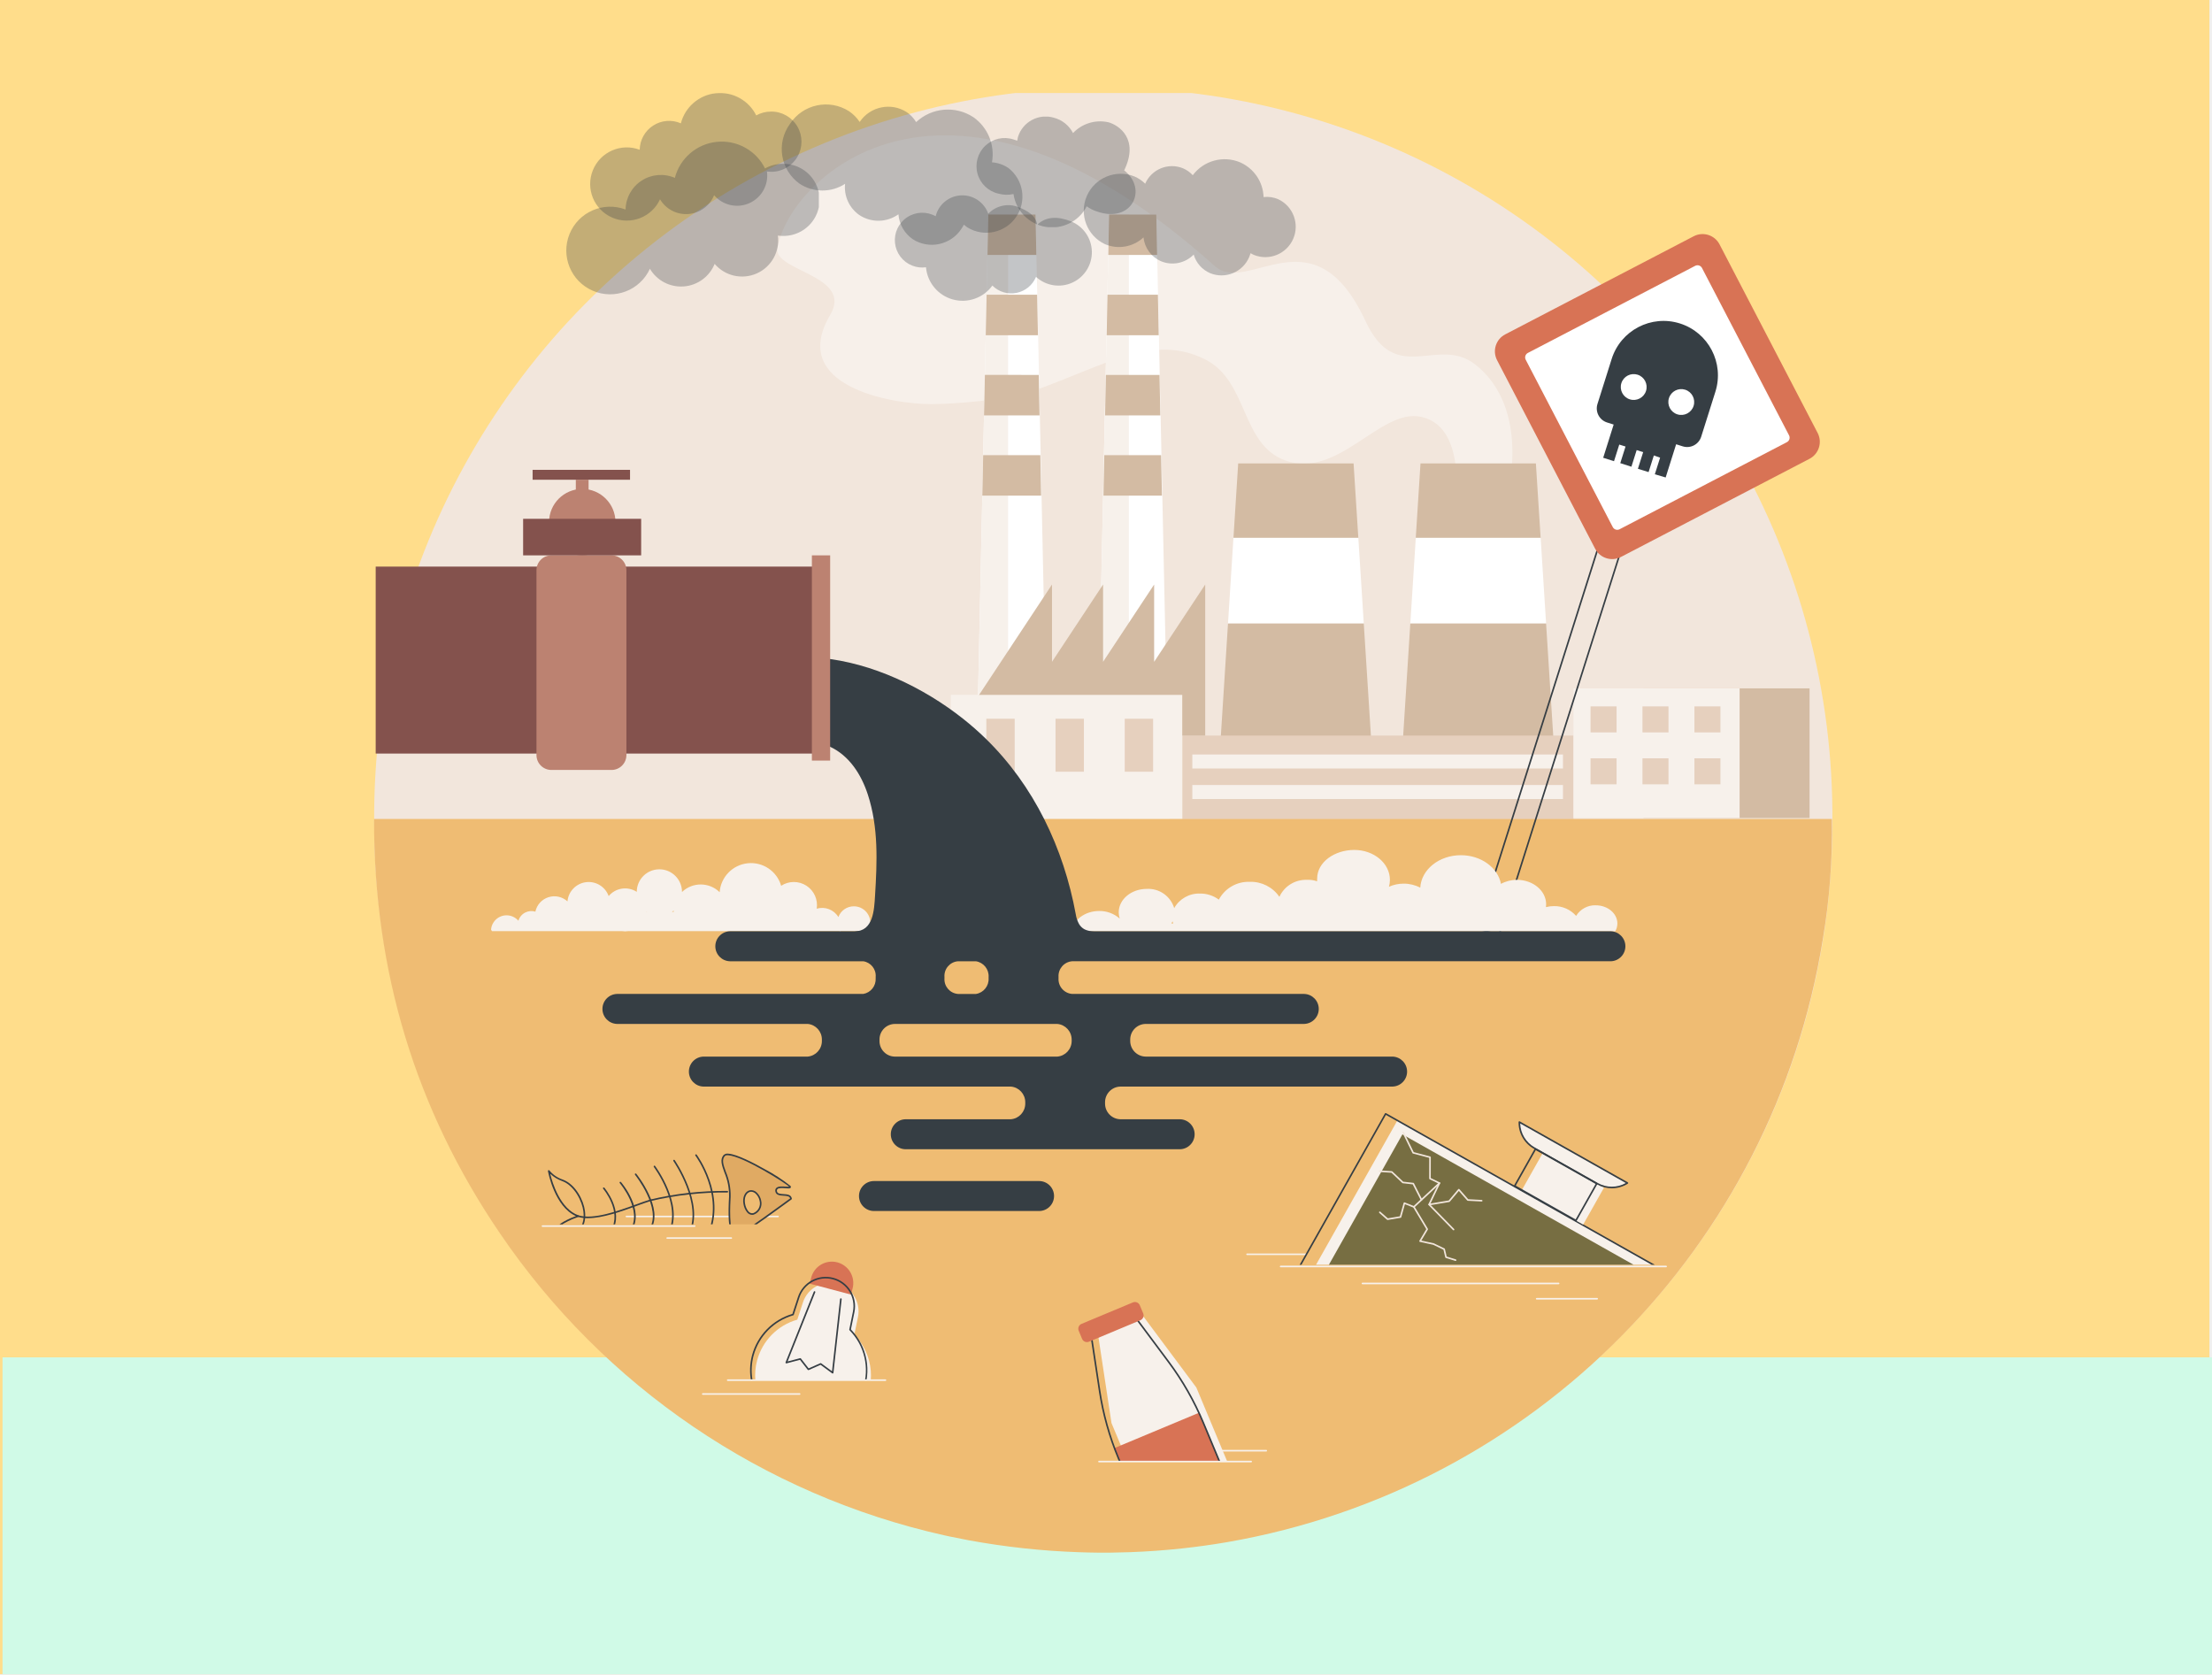
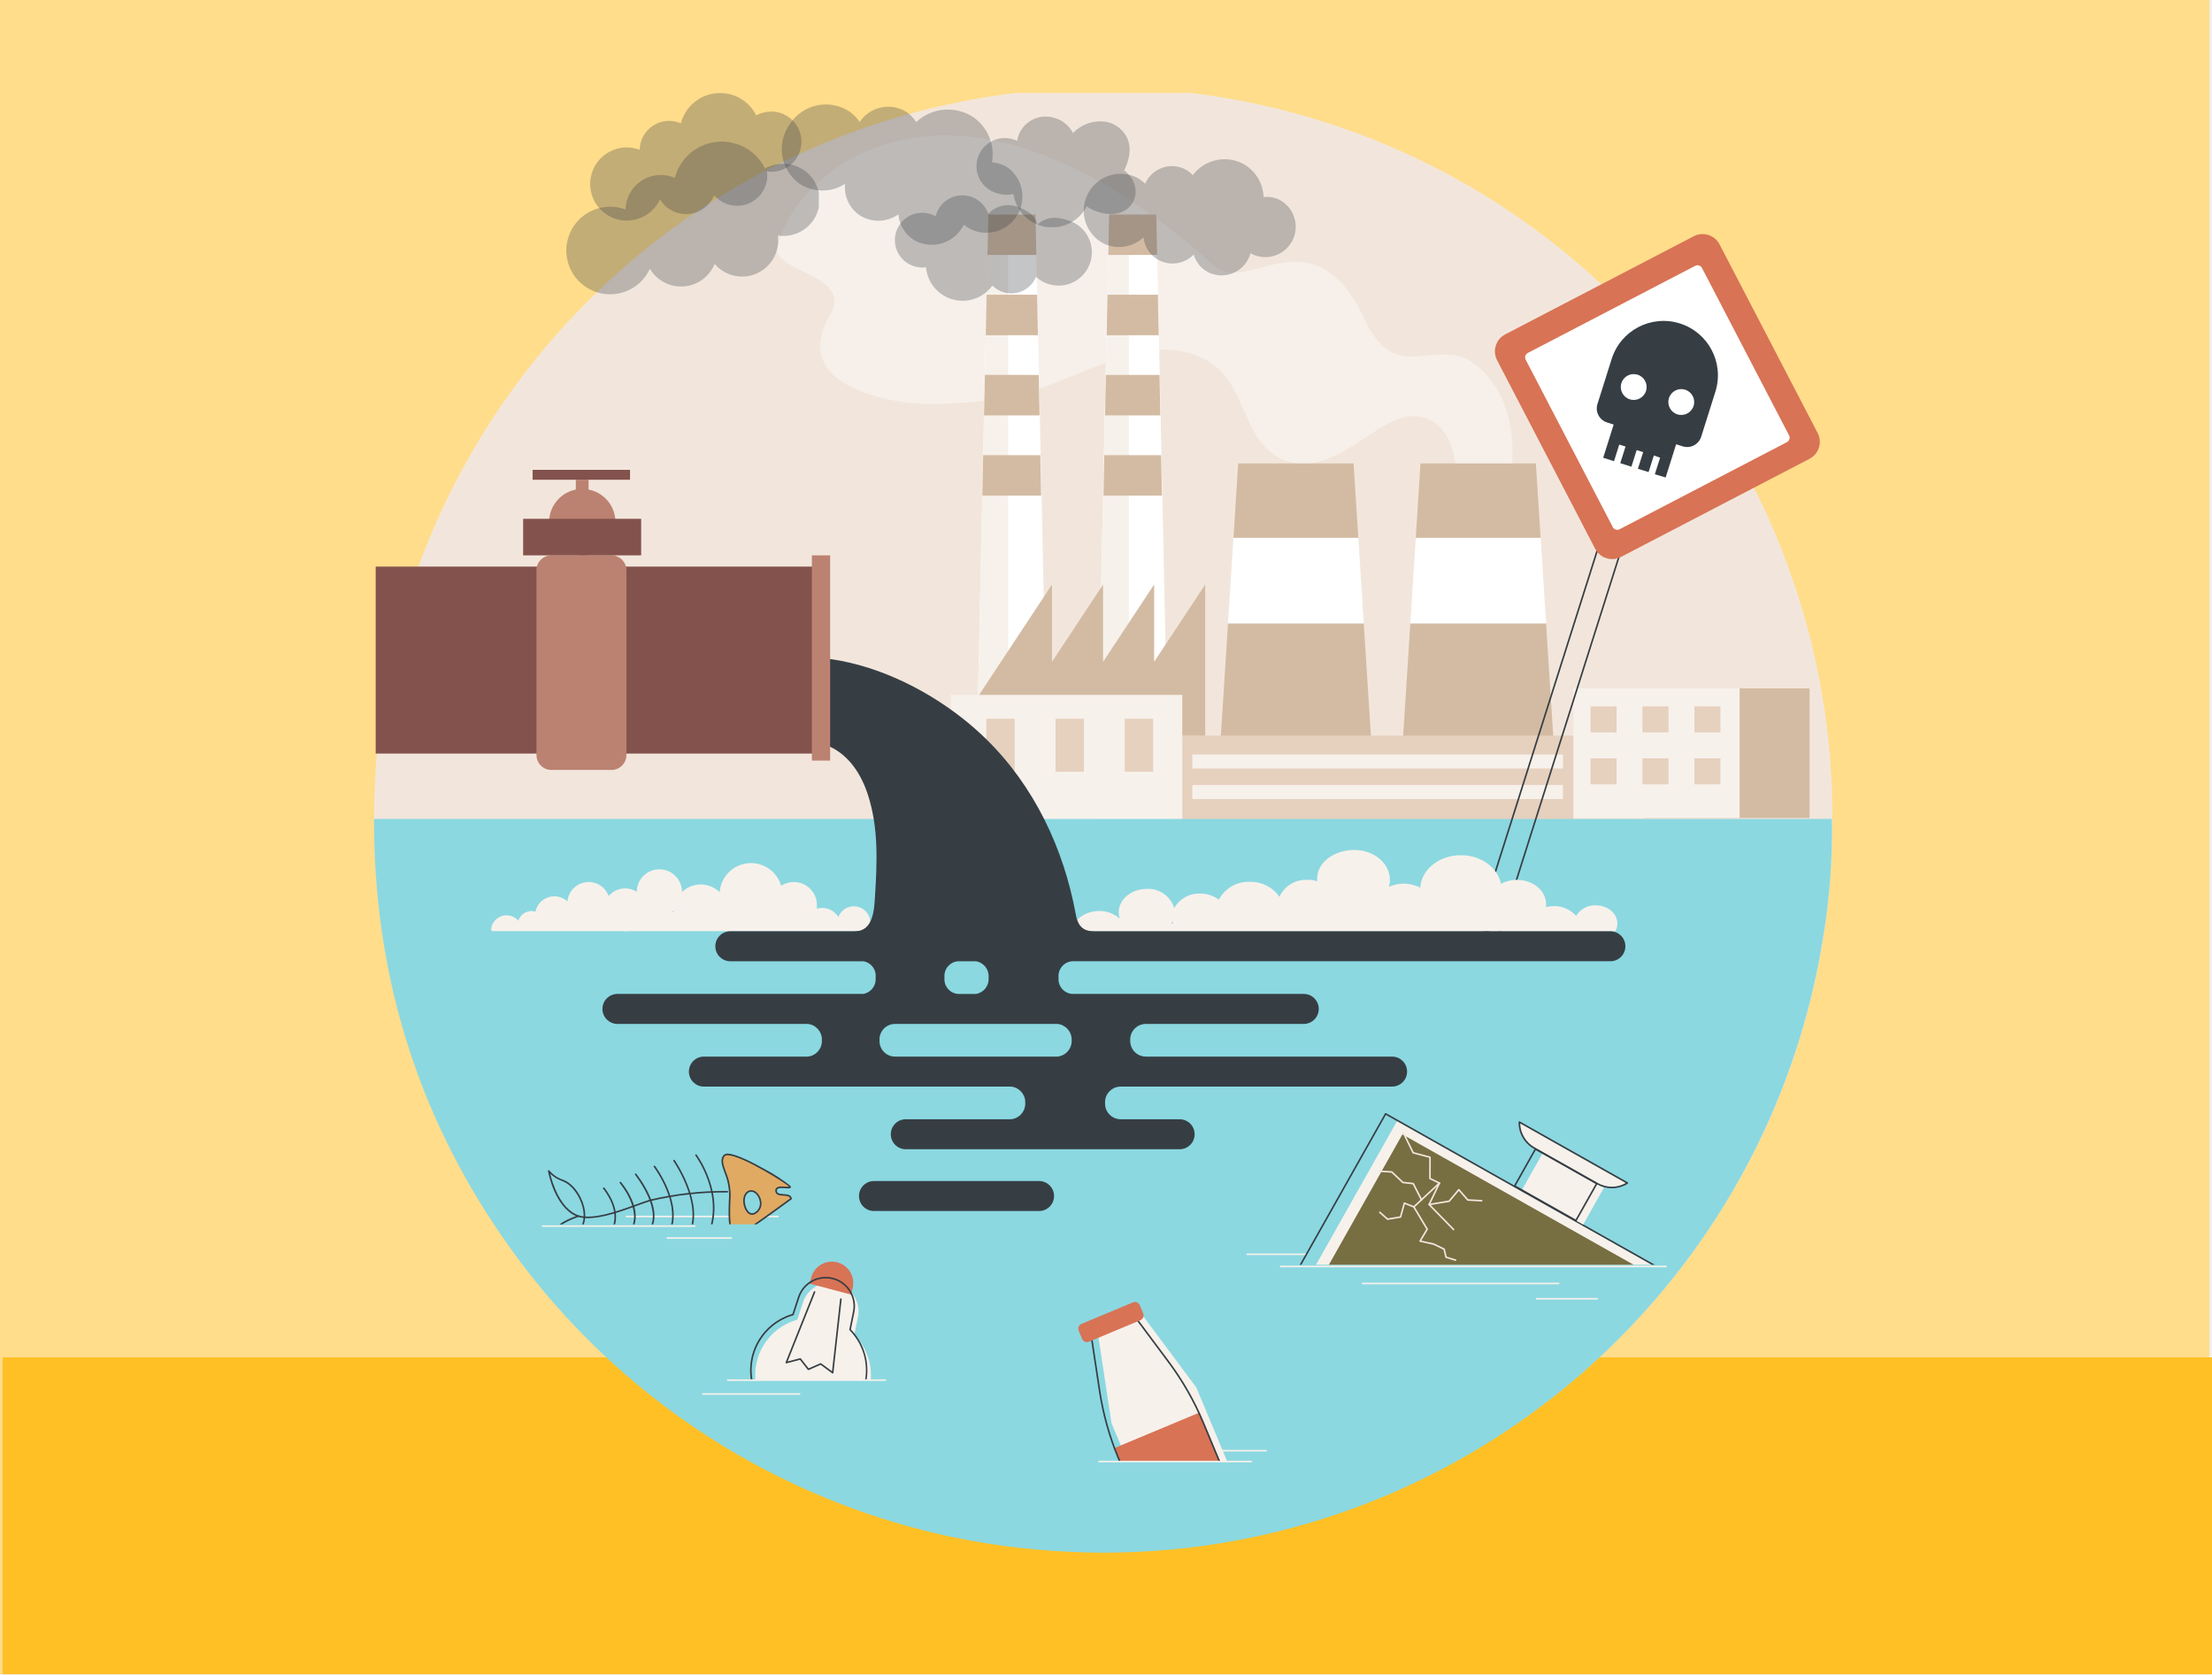
<svg xmlns="http://www.w3.org/2000/svg" width="420.48" height="318.232" viewBox="0 0 420.48 318.232">
  <defs>
    <clipPath id="clip-path">
      <rect id="Rectángulo_456638" data-name="Rectángulo 456638" width="277.222" height="282.875" fill="none" />
    </clipPath>
    <clipPath id="clip-path-2">
      <rect id="Rectángulo_456628" data-name="Rectángulo 456628" width="277.221" height="282.875" fill="none" />
    </clipPath>
    <clipPath id="clip-path-3">
      <rect id="Rectángulo_456601" data-name="Rectángulo 456601" width="139.749" height="65.966" fill="none" />
    </clipPath>
    <clipPath id="clip-path-4">
      <rect id="Rectángulo_456617" data-name="Rectángulo 456617" width="40.17" height="24.257" fill="none" />
    </clipPath>
    <clipPath id="clip-path-5">
      <rect id="Rectángulo_456618" data-name="Rectángulo 456618" width="48.073" height="29.03" fill="none" />
    </clipPath>
    <clipPath id="clip-path-6">
      <rect id="Rectángulo_456619" data-name="Rectángulo 456619" width="30.242" height="21.008" fill="none" />
    </clipPath>
    <clipPath id="clip-path-7">
      <rect id="Rectángulo_456620" data-name="Rectángulo 456620" width="40.361" height="22.109" fill="none" />
    </clipPath>
    <clipPath id="clip-path-8">
      <rect id="Rectángulo_456621" data-name="Rectángulo 456621" width="45.803" height="26.724" fill="none" />
    </clipPath>
    <clipPath id="clip-path-9">
      <rect id="Rectángulo_456622" data-name="Rectángulo 456622" width="37.466" height="20.029" fill="none" />
    </clipPath>
    <clipPath id="clip-path-10">
      <path id="Trazado_1000572" data-name="Trazado 1000572" d="M1080.716,1259.023l1.394,31.835h83.813v-31.835Z" transform="translate(-1080.716 -1259.023)" fill="none" />
    </clipPath>
    <clipPath id="clip-path-11">
      <rect id="Rectángulo_456633" data-name="Rectángulo 456633" width="52.03" height="30.949" fill="none" />
    </clipPath>
    <clipPath id="clip-path-13">
      <rect id="Rectángulo_456635" data-name="Rectángulo 456635" width="37.483" height="25.626" fill="none" />
    </clipPath>
    <clipPath id="clip-path-15">
      <rect id="Rectángulo_456637" data-name="Rectángulo 456637" width="48.313" height="14.633" fill="none" />
    </clipPath>
  </defs>
  <g id="Grupo_1186334" data-name="Grupo 1186334" transform="translate(-494.52 -9181.209)">
    <g id="Grupo_1186237" data-name="Grupo 1186237" transform="translate(315 5925.797)">
      <rect id="Rectángulo_402012" data-name="Rectángulo 402012" width="420" height="318.233" transform="translate(179.52 3255.412)" fill="#ffdd8b" />
-       <rect id="Rectángulo_402030" data-name="Rectángulo 402030" width="420" height="60.224" transform="translate(180 3513.421)" fill="#d0fae7" />
+       <rect id="Rectángulo_402030" data-name="Rectángulo 402030" width="420" height="60.224" transform="translate(180 3513.421)" fill="#ffc025" />
    </g>
    <g id="Grupo_1186333" data-name="Grupo 1186333" transform="translate(565.62 9198.888)">
      <g id="Grupo_1186332" data-name="Grupo 1186332" clip-path="url(#clip-path)">
        <g id="Grupo_1186319" data-name="Grupo 1186319">
          <g id="Grupo_1186318" data-name="Grupo 1186318" clip-path="url(#clip-path-2)">
            <path id="Trazado_1000522" data-name="Trazado 1000522" d="M277.383,138.641q0,1.428-.03,2.846-.08,4.009-.387,7.961A138.454,138.454,0,0,1,153.922,276.464q-4.974.541-10.052.725h-.02q-1.813.065-3.643.087c-.337.007-.678.007-1.015.007h-.2c-.408,0-.815,0-1.222-.007q-1.929-.01-3.847-.08a139.178,139.178,0,0,1-19.928-2.128q-2.174-.391-4.318-.855c-.361-.073-.721-.154-1.082-.234A138.443,138.443,0,0,1,.692,150.494c-.03-.348-.057-.7-.083-1.046Q.3,145.5.221,141.488q-.03-1.418-.03-2.846a138.6,138.6,0,1,1,277.192,0" transform="translate(-0.162)" fill="#f2e6dc" />
            <g id="Grupo_1186299" data-name="Grupo 1186299" transform="translate(76.642 8.06)" opacity="0.4">
              <g id="Grupo_1186298" data-name="Grupo 1186298">
                <g id="Grupo_1186297" data-name="Grupo 1186297" clip-path="url(#clip-path-3)">
                  <path id="Trazado_1000523" data-name="Trazado 1000523" d="M588.637,77.984c6.349,5.686,18.809-10.784,28.67,10.442,5.82,12.527,13.662,2.729,20.826,8.244,4.656,3.585,8.44,10.6,6.668,22.46-2.674-.772-7.417-.173-10.091-.945-.286-2.7-.6-10.224-6.9-11.541-7.7-1.608-15.71,11.96-25.761,8.294-8.469-3.089-6.98-15.072-15.21-19.2-9.874-4.95-18.856,1.071-32.547,5.954-5.135,1.832-15.594,2.551-19.514,2.551-7.589,0-27.227-3.411-19.214-16.952,4.47-7.553-10.807-8.3-10.034-12.709,2.365-13.5,32.111-42.275,83.111,3.4" transform="translate(-505.497 -53.164)" fill="#fff" />
                </g>
              </g>
            </g>
            <path id="Trazado_1000524" data-name="Trazado 1000524" d="M1318.8,516.263h-28.536l1.364-21.424,7.119-8.141-6.083-8.141.9-14.14H1315.5l.9,14.14-6.083,8.141,7.119,8.141Z" transform="translate(-1094.641 -394.004)" fill="#d3bba3" />
            <path id="Trazado_1000525" data-name="Trazado 1000525" d="M1299.262,573.959h25.808l-1.036-16.282H1300.3Z" transform="translate(-1102.272 -473.124)" fill="#fff" />
            <path id="Trazado_1000526" data-name="Trazado 1000526" d="M1090.208,516.263h-28.536l1.364-21.424,7.119-8.141-6.083-8.141.9-14.14h21.935l.9,14.14-6.083,8.141,7.119,8.141Z" transform="translate(-900.704 -394.004)" fill="#d3bba3" />
            <path id="Trazado_1000527" data-name="Trazado 1000527" d="M1070.667,573.959h25.808l-1.036-16.282H1071.7Z" transform="translate(-908.335 -473.124)" fill="#fff" />
            <rect id="Rectángulo_456602" data-name="Rectángulo 456602" width="74.37" height="15.896" transform="translate(153.635 122.141)" fill="#e6d0be" />
            <rect id="Rectángulo_456603" data-name="Rectángulo 456603" width="70.458" height="2.663" transform="translate(155.548 125.735)" fill="#f7f1eb" />
            <rect id="Rectángulo_456604" data-name="Rectángulo 456604" width="70.458" height="2.663" transform="translate(155.548 131.538)" fill="#f7f1eb" />
            <path id="Trazado_1000528" data-name="Trazado 1000528" d="M904.766,271.761h14.078l-2.551-119.455h-8.976Z" transform="translate(-767.588 -129.215)" fill="#fff" />
            <path id="Trazado_1000529" data-name="Trazado 1000529" d="M911.074,271.76h-6.308l2.551-119.455h3.757Z" transform="translate(-767.588 -129.213)" fill="#f7f1eb" />
            <path id="Trazado_1000530" data-name="Trazado 1000530" d="M920.578,160l.154-7.7h8.976l.154,7.7Z" transform="translate(-781.003 -129.214)" fill="#d3bba3" />
            <path id="Trazado_1000531" data-name="Trazado 1000531" d="M928.463,260.575h-9.892l.154-7.7h9.584Z" transform="translate(-779.3 -214.536)" fill="#d3bba3" />
            <path id="Trazado_1000532" data-name="Trazado 1000532" d="M927.065,361.146h-10.5l.154-7.7h10.193Z" transform="translate(-777.598 -299.859)" fill="#d3bba3" />
            <path id="Trazado_1000533" data-name="Trazado 1000533" d="M925.667,461.717H914.558l.154-7.7h10.8Z" transform="translate(-775.895 -385.182)" fill="#d3bba3" />
            <path id="Trazado_1000534" data-name="Trazado 1000534" d="M753.338,271.761h14.078l-2.551-119.455h-8.976Z" transform="translate(-639.119 -129.215)" fill="#fff" />
            <path id="Trazado_1000535" data-name="Trazado 1000535" d="M759.646,271.989h-6.308l2.55-119.414,3.758.006Z" transform="translate(-639.119 -129.442)" fill="#f7f1eb" />
            <path id="Trazado_1000536" data-name="Trazado 1000536" d="M769.15,160l.154-7.7h8.976l.154,7.7Z" transform="translate(-652.534 -129.214)" fill="#d3bba3" />
            <path id="Trazado_1000537" data-name="Trazado 1000537" d="M776.856,260.575h-9.924l.164-7.7H776.7Z" transform="translate(-650.652 -214.536)" fill="#d3bba3" />
            <path id="Trazado_1000538" data-name="Trazado 1000538" d="M775.338,361.076H764.784l.165-7.71,10.235.012Z" transform="translate(-648.83 -299.79)" fill="#d3bba3" />
            <path id="Trazado_1000539" data-name="Trazado 1000539" d="M773.82,461.717H762.636l.164-7.7h10.865Z" transform="translate(-647.007 -385.182)" fill="#d3bba3" />
            <path id="Trazado_1000540" data-name="Trazado 1000540" d="M763.242,630.9V616.21L753.534,630.9V616.21L743.826,630.9V616.21L724.85,644.923h48.1V616.21Z" transform="translate(-614.95 -522.782)" fill="#d3bba3" />
            <rect id="Rectángulo_456605" data-name="Rectángulo 456605" width="43.988" height="23.631" transform="translate(109.646 114.407)" fill="#f7f1eb" />
            <rect id="Rectángulo_456606" data-name="Rectángulo 456606" width="5.391" height="10.069" transform="translate(142.703 118.943)" fill="#e6d0be" />
            <rect id="Rectángulo_456607" data-name="Rectángulo 456607" width="5.391" height="10.069" transform="translate(129.547 118.943)" fill="#e6d0be" />
            <rect id="Rectángulo_456608" data-name="Rectángulo 456608" width="5.391" height="10.069" transform="translate(116.391 118.943)" fill="#e6d0be" />
            <rect id="Rectángulo_456609" data-name="Rectángulo 456609" width="31.578" height="24.644" transform="translate(241.306 113.168)" fill="#d3bba3" />
            <rect id="Rectángulo_456610" data-name="Rectángulo 456610" width="31.578" height="24.644" transform="translate(228.005 113.168)" fill="#f7f1eb" />
            <rect id="Rectángulo_456611" data-name="Rectángulo 456611" width="4.945" height="4.944" transform="translate(231.248 116.593)" fill="#e6d0be" />
            <rect id="Rectángulo_456612" data-name="Rectángulo 456612" width="4.945" height="4.944" transform="translate(231.248 126.463)" fill="#e6d0be" />
            <rect id="Rectángulo_456613" data-name="Rectángulo 456613" width="4.945" height="4.944" transform="translate(241.12 116.593)" fill="#e6d0be" />
            <rect id="Rectángulo_456614" data-name="Rectángulo 456614" width="4.945" height="4.944" transform="translate(241.12 126.463)" fill="#e6d0be" />
            <rect id="Rectángulo_456615" data-name="Rectángulo 456615" width="4.945" height="4.944" transform="translate(250.993 116.593)" fill="#e6d0be" />
            <rect id="Rectángulo_456616" data-name="Rectángulo 456616" width="4.945" height="4.944" transform="translate(250.993 126.463)" fill="#e6d0be" />
            <g id="Grupo_1186302" data-name="Grupo 1186302" transform="translate(41.03)" opacity="0.3">
              <g id="Grupo_1186301" data-name="Grupo 1186301">
                <g id="Grupo_1186300" data-name="Grupo 1186300" clip-path="url(#clip-path-4)">
                  <path id="Trazado_1000541" data-name="Trazado 1000541" d="M305.04,3.531a5.735,5.735,0,0,0-2.8.726,7.689,7.689,0,0,0-14.325,1.506,5.591,5.591,0,0,0-7.828,5.024,6.958,6.958,0,1,0,3.865,9.417,5.756,5.756,0,0,0,10.283-.777,5.737,5.737,0,0,0,10.045-4.5,5.841,5.841,0,0,0,.76.051,5.726,5.726,0,1,0,0-11.451" transform="translate(-270.617)" fill="#363e44" />
                </g>
              </g>
            </g>
            <g id="Grupo_1186305" data-name="Grupo 1186305" transform="translate(36.483 9.238)" opacity="0.3">
              <g id="Grupo_1186304" data-name="Grupo 1186304">
                <g id="Grupo_1186303" data-name="Grupo 1186303" clip-path="url(#clip-path-5)">
                  <path id="Trazado_1000542" data-name="Trazado 1000542" d="M281.821,65.161a6.864,6.864,0,0,0-3.352.869,9.2,9.2,0,0,0-17.143,1.8,6.692,6.692,0,0,0-9.368,6.013,8.327,8.327,0,1,0,4.626,11.269,6.889,6.889,0,0,0,12.306-.93A6.866,6.866,0,0,0,280.911,78.8a6.974,6.974,0,0,0,.909.061,6.852,6.852,0,1,0,0-13.7" transform="translate(-240.626 -60.934)" fill="#363e44" />
                </g>
              </g>
            </g>
            <g id="Grupo_1186308" data-name="Grupo 1186308" transform="translate(114.525 4.489)" opacity="0.3">
              <g id="Grupo_1186307" data-name="Grupo 1186307">
                <g id="Grupo_1186306" data-name="Grupo 1186306" clip-path="url(#clip-path-6)">
                  <path id="Trazado_1000543" data-name="Trazado 1000543" d="M759.56,44.26a5.848,5.848,0,0,0,2.828.068,7.413,7.413,0,0,0,13.919,2.337,6.82,6.82,0,0,0,2,1c6.664,2.282,9.655-4.32,5.12-7.833,2.9-5.962-1-8.6-2.994-9.145a7.107,7.107,0,0,0-6.728,2.048,5.737,5.737,0,0,0-3.622-2.909,5.508,5.508,0,0,0-6.851,3.673,5.1,5.1,0,0,0-.138.695,5.95,5.95,0,0,0-.706-.242,5.353,5.353,0,1,0-2.832,10.31" transform="translate(-755.358 -29.613)" fill="#363e44" />
                </g>
              </g>
            </g>
            <g id="Grupo_1186311" data-name="Grupo 1186311" transform="translate(134.875 12.571)" opacity="0.3">
              <g id="Grupo_1186310" data-name="Grupo 1186310">
                <g id="Grupo_1186309" data-name="Grupo 1186309" clip-path="url(#clip-path-7)">
                  <path id="Trazado_1000544" data-name="Trazado 1000544" d="M926.594,90.534a5.479,5.479,0,0,0-2.8-.413,7.46,7.46,0,0,0-4.46-6.6,7.574,7.574,0,0,0-9,2.447,5.306,5.306,0,0,0-1.822-1.3,5.556,5.556,0,0,0-7.222,2.915,6.631,6.631,0,0,0-2.044-1.381,7.024,7.024,0,0,0-5.6,12.877,6.843,6.843,0,0,0,7.325-1.288,5.566,5.566,0,0,0,3.306,4.522,5.64,5.64,0,0,0,6.231-1.257,5.521,5.521,0,0,0,3.1,3.521,5.716,5.716,0,0,0,7.46-3.069,5.963,5.963,0,0,0,.258-.72,5.5,5.5,0,0,0,.661.342,5.778,5.778,0,0,0,4.609-10.591" transform="translate(-889.576 -82.914)" fill="#363e44" />
                </g>
              </g>
            </g>
            <g id="Grupo_1186314" data-name="Grupo 1186314" transform="translate(77.518 2.153)" opacity="0.3">
              <g id="Grupo_1186313" data-name="Grupo 1186313">
                <g id="Grupo_1186312" data-name="Grupo 1186312" clip-path="url(#clip-path-8)">
                  <path id="Trazado_1000545" data-name="Trazado 1000545" d="M554.335,26.3a6.23,6.23,0,0,0-3.112-1.069,8.622,8.622,0,0,0-3.546-8.593,8.833,8.833,0,0,0-10.87.945,6.007,6.007,0,0,0-1.778-1.89,6.526,6.526,0,0,0-8.951,1.86,7.51,7.51,0,0,0-2.013-2.031,8.168,8.168,0,0,0-11.257,2.418,8.1,8.1,0,0,0,1.81,11.33,7.931,7.931,0,0,0,8.684.047,6.417,6.417,0,0,0,2.717,5.937,6.548,6.548,0,0,0,7.425-.147,6.33,6.33,0,0,0,2.72,4.734,6.718,6.718,0,0,0,9.259-1.989,7.28,7.28,0,0,0,.465-.78,6.207,6.207,0,0,0,.676.535A6.87,6.87,0,0,0,554.335,26.3" transform="translate(-511.278 -14.204)" fill="#363e44" />
                </g>
              </g>
            </g>
            <g id="Grupo_1186317" data-name="Grupo 1186317" transform="translate(98.996 19.466)" opacity="0.3">
              <g id="Grupo_1186316" data-name="Grupo 1186316">
                <g id="Grupo_1186315" data-name="Grupo 1186315" clip-path="url(#clip-path-9)">
                  <path id="Trazado_1000546" data-name="Trazado 1000546" d="M656.245,141.74a5.217,5.217,0,0,0,2.611.314,6.985,6.985,0,0,0,12.618,3.475,5.089,5.089,0,0,0,8.3-1.655,6.336,6.336,0,1,0,6.6-10.568c-2.382-.934-4.639-.988-6.373.668-.283-1.757-1.811-2.669-3.594-3.368a5.238,5.238,0,0,0-5.711,1.271,5.222,5.222,0,0,0-10,.474,5.208,5.208,0,1,0-4.45,9.39" transform="translate(-652.932 -128.392)" fill="#363e44" />
                </g>
              </g>
            </g>
-             <path id="Trazado_1000547" data-name="Trazado 1000547" d="M277.131,910.112a125.252,125.252,0,0,1-1.744,22.949,138.684,138.684,0,0,1-113.125,114.5q-4.261.734-8.561,1.2-4.974.541-10.052.725h-.02q-1.813.065-3.643.087c-.337.007-.678.007-1.015.007h-.2c-.408,0-.815,0-1.222-.007-1.222-.013-2.441-.04-3.657-.087a142.667,142.667,0,0,1-20.806-2.258q-1.823-.336-3.63-.719c-.361-.073-.721-.154-1.082-.234A138.715,138.715,0,0,1,23.912,988.85Q-.086,953.573,0,910.112s277.132,0,277.132,0" transform="translate(0 -772.122)" fill="#efbc73" />
+             <path id="Trazado_1000547" data-name="Trazado 1000547" d="M277.131,910.112a125.252,125.252,0,0,1-1.744,22.949,138.684,138.684,0,0,1-113.125,114.5q-4.261.734-8.561,1.2-4.974.541-10.052.725h-.02q-1.813.065-3.643.087c-.337.007-.678.007-1.015.007h-.2c-.408,0-.815,0-1.222-.007-1.222-.013-2.441-.04-3.657-.087a142.667,142.667,0,0,1-20.806-2.258q-1.823-.336-3.63-.719c-.361-.073-.721-.154-1.082-.234A138.715,138.715,0,0,1,23.912,988.85Q-.086,953.573,0,910.112s277.132,0,277.132,0" transform="translate(0 -772.122)" fill="#8bd8e1" />
            <path id="Trazado_1000548" data-name="Trazado 1000548" d="M1386.519,622.325a.151.151,0,0,1-.042-.006l-4.124-1.194a.151.151,0,0,1-.1-.191l24.134-76.107a.152.152,0,0,1,.19-.1l4.091,1.3a.151.151,0,0,1,.1.19l-24.1,76a.152.152,0,0,1-.145.106m-3.932-1.448,3.833,1.11,24.01-75.717-3.8-1.207Z" transform="translate(-1172.671 -462.132)" fill="#363e44" />
            <path id="Trazado_1000549" data-name="Trazado 1000549" d="M1443.094,177.268l-35.836,18.655a3.639,3.639,0,0,0-1.548,4.908l18.649,35.848a3.637,3.637,0,0,0,4.906,1.548l35.836-18.655a3.64,3.64,0,0,0,1.548-4.908L1448,178.816a3.637,3.637,0,0,0-4.906-1.548" transform="translate(-1192.231 -150.042)" fill="#d87355" />
            <path id="Trazado_1000550" data-name="Trazado 1000550" d="M1460.427,266.213a.958.958,0,0,1-.564-.474l-16.546-31.806a.963.963,0,0,1,.409-1.3l31.8-16.551a.962.962,0,0,1,1.3.41l16.546,31.806a.963.963,0,0,1-.409,1.3l-31.8,16.552a.959.959,0,0,1-.734.064" transform="translate(-1224.392 -183.229)" fill="#fff" />
            <path id="Trazado_1000551" data-name="Trazado 1000551" d="M1548.833,286.211h0a10.337,10.337,0,0,0-12.969,6.751l-2.7,8.556a2.8,2.8,0,0,0,1.83,3.518l1.249.394-1.99,6.312,2.056.653,1-3.16,1.19.371-1,3.16,2.117.678,1-3.16,1.234.393-1,3.16,2.031.627,1-3.16,1.189.419-1,3.16,2.057.605,1.99-6.312,1.248.394a2.8,2.8,0,0,0,3.517-1.831l2.7-8.556a10.342,10.342,0,0,0-6.749-12.973m-9.52,14.427a2.457,2.457,0,1,1,3.081-1.6,2.457,2.457,0,0,1-3.081,1.6m9.042,2.853a2.457,2.457,0,1,1,3.081-1.6,2.457,2.457,0,0,1-3.081,1.6" transform="translate(-1300.601 -242.408)" fill="#363e44" />
            <path id="Trazado_1000552" data-name="Trazado 1000552" d="M974.079,959.46a4.212,4.212,0,0,0-3.736,2.016,5.463,5.463,0,0,0-4.222-1.859,6.046,6.046,0,0,0-1.512.191,3.969,3.969,0,0,0,.037-.531c0-2.571-2.482-4.654-5.543-4.654a6.293,6.293,0,0,0-3.042.765c-.592-3.089-3.781-5.449-7.627-5.449-4.141,0-7.521,2.736-7.717,6.172a6.731,6.731,0,0,0-3.153-.765,6.8,6.8,0,0,0-2.8.592,4.832,4.832,0,0,0,.183-1.313c0-3.141-3.033-5.687-6.773-5.687s-7.056,2.307-7.056,5.448c0,.129-.026.39-.016.517a4.727,4.727,0,0,0-1.885-.278,5.533,5.533,0,0,0-5.278,3.231A6.56,6.56,0,0,0,908.326,955a6.4,6.4,0,0,0-5.9,3.385,5.893,5.893,0,0,0-3.562-1.156,5.407,5.407,0,0,0-4.919,2.767,5.154,5.154,0,0,0-5.228-3.652c-2.939,0-5.321,2-5.321,4.468a3.792,3.792,0,0,0,.192,1.174,5.8,5.8,0,0,0-3.909-1.444c-2.694,0-4.914,1.682-5.266,3.862H977.787a2.974,2.974,0,0,0,.4-1.487c0-1.907-1.841-3.453-4.112-3.453m-80.666,3.453a4.192,4.192,0,0,0,.227-.405,3.864,3.864,0,0,0,.113.405Z" transform="translate(-741.839 -805.06)" fill="#f7f1eb" />
            <path id="Trazado_1000553" data-name="Trazado 1000553" d="M215.622,973.675a3.127,3.127,0,0,0-2.935,2.042,3.591,3.591,0,0,0-4.117-1.585h0a4.4,4.4,0,0,0-6.761-4.357,5.97,5.97,0,0,0-11.69,1.219l0,0a5.142,5.142,0,0,0-7.158-.038l0,0a4.3,4.3,0,0,0-8.6-.028,4.073,4.073,0,0,0-5.338.8,4.045,4.045,0,0,0-7.833,1.012,3.687,3.687,0,0,0-6.1,1.95,2.586,2.586,0,0,0-1.926.167,2.482,2.482,0,0,0-.791.621,2.551,2.551,0,0,0-.514.939,2.959,2.959,0,0,0-4.735.328,2.91,2.91,0,0,0-.457,1.364,2.267,2.267,0,0,0,.174.289h24.733a3.686,3.686,0,0,0,1.149,0h40.214c.039.068.084.135.125.2.022-.068.038-.132.055-.2h5.21a3.128,3.128,0,0,0-2.694-4.723m-39.421,1.08c0-.02,0-.041,0-.061l.092.061h-.1Zm4.839-.022c.114-.076.224-.158.33-.244,0,.058,0,.119,0,.179v.064Z" transform="translate(-124.42 -819.081)" fill="#f7f1eb" />
            <path id="Trazado_1000554" data-name="Trazado 1000554" d="M642.242,1369.748H610.86a2.849,2.849,0,0,1-2.849-2.849v0a2.849,2.849,0,0,1,2.849-2.849h31.382a2.849,2.849,0,0,1,2.849,2.849v0a2.849,2.849,0,0,1-2.849,2.849" transform="translate(-515.826 -1157.234)" fill="#363e44" />
            <path id="Trazado_1000555" data-name="Trazado 1000555" d="M477.623,1050.934H310.183a2.851,2.851,0,0,0,0,5.7h25.353a2.778,2.778,0,0,1,2.351,2.976v.26a2.845,2.845,0,0,1-2.352,2.975h-46.81a2.851,2.851,0,0,0,0,5.7h36.254a2.965,2.965,0,0,1,2.684,2.976v.259a2.965,2.965,0,0,1-2.684,2.975H305.158a2.851,2.851,0,0,0,0,5.7h58.436a2.984,2.984,0,0,1,2.728,2.977v.26a2.982,2.982,0,0,1-2.728,2.974h-19.98a2.85,2.85,0,0,0-2.85,2.85h0a2.85,2.85,0,0,0,2.85,2.851H395.67a2.85,2.85,0,0,0,2.85-2.851h0a2.85,2.85,0,0,0-2.85-2.85H384.406a2.975,2.975,0,0,1-2.915-2.974v-.26a2.976,2.976,0,0,1,2.976-2.977h51.663a2.851,2.851,0,0,0,0-5.7H389.217a2.976,2.976,0,0,1-2.943-2.975v-.26a2.975,2.975,0,0,1,2.948-2.976h30.117a2.851,2.851,0,0,0,0-5.7H375.254a2.81,2.81,0,0,1-2.607-2.976v-.26a2.814,2.814,0,0,1,2.579-2.975h102.4a2.851,2.851,0,0,0,0-5.7m-102.48,20.589v.26a2.983,2.983,0,0,1-2.728,2.975H341.543a2.952,2.952,0,0,1-2.928-2.975v-.259a2.952,2.952,0,0,1,2.928-2.976h30.872a2.983,2.983,0,0,1,2.728,2.976m-15.787-11.913v.26a2.857,2.857,0,0,1-2.39,2.976h-3.437a2.793,2.793,0,0,1-2.565-2.975v-.26a2.793,2.793,0,0,1,2.565-2.976h3.429a2.863,2.863,0,0,1,2.4,2.975" transform="translate(-242.531 -891.594)" fill="#363e44" />
            <path id="Trazado_1000556" data-name="Trazado 1000556" d="M585.3,760.245a3.809,3.809,0,0,1-1.789-.364,2.7,2.7,0,0,1-1.071-1.039,5.443,5.443,0,0,1-.608-1.825c-2.3-12.557-7.947-24.471-17.155-33.423a55.558,55.558,0,0,0-4.248-3.73C552.9,713.9,543.088,709.2,533.422,708.3h-.015s-11.887,10.6,1.647,16.834c3.746,1.726,6.014,5.329,7.254,9.135,2.044,6.269,1.763,12.758,1.365,19.239-.162,2.649-.317,6.772-3.9,6.742l17.361,2.336,28.169-2.336" transform="translate(-448.438 -600.905)" fill="#363e44" />
            <rect id="Rectángulo_456623" data-name="Rectángulo 456623" width="84.786" height="35.538" transform="translate(0.316 90.022)" fill="#84524d" />
            <rect id="Rectángulo_456624" data-name="Rectángulo 456624" width="3.472" height="39.011" transform="translate(83.232 87.884)" fill="#bc8271" />
            <path id="Trazado_1000557" data-name="Trazado 1000557" d="M217.924,620.438H206.492a2.832,2.832,0,0,1-2.832-2.832V582.478a2.831,2.831,0,0,1,2.832-2.832h11.432a2.831,2.831,0,0,1,2.832,2.832v35.129a2.832,2.832,0,0,1-2.832,2.832" transform="translate(-172.782 -491.762)" fill="#bc8271" />
            <path id="Trazado_1000558" data-name="Trazado 1000558" d="M232.081,502.688a6.311,6.311,0,1,1-6.31-6.313,6.312,6.312,0,0,1,6.31,6.313" transform="translate(-186.186 -421.116)" fill="#bc8271" />
            <rect id="Rectángulo_456625" data-name="Rectángulo 456625" width="22.437" height="6.947" transform="translate(28.341 80.937)" fill="#84524d" />
            <rect id="Rectángulo_456626" data-name="Rectángulo 456626" width="2.426" height="1.993" transform="translate(38.358 73.511)" fill="#bc8271" />
            <rect id="Rectángulo_456627" data-name="Rectángulo 456627" width="18.52" height="1.882" transform="translate(30.144 71.63)" fill="#84524d" />
            <path id="Trazado_1000559" data-name="Trazado 1000559" d="M1104.976,1455.194h-11.1a.152.152,0,1,1,0-.3h11.1a.152.152,0,1,1,0,.3" transform="translate(-927.893 -1234.304)" fill="#f7f1eb" />
            <path id="Trazado_1000560" data-name="Trazado 1000560" d="M1275.482,1491.745H1238.2a.152.152,0,0,1,0-.3h37.286a.152.152,0,1,1,0,.3" transform="translate(-1050.335 -1265.314)" fill="#f7f1eb" />
            <path id="Trazado_1000561" data-name="Trazado 1000561" d="M1468.2,1510.927h-11.551a.152.152,0,0,1,0-.3H1468.2a.152.152,0,0,1,0,.3" transform="translate(-1235.668 -1281.587)" fill="#f7f1eb" />
            <path id="Trazado_1000562" data-name="Trazado 1000562" d="M1208.967,1470.488h-73.325a.152.152,0,0,1,0-.3h73.325a.152.152,0,0,1,0,.3" transform="translate(-963.33 -1247.28)" fill="#f7f1eb" />
          </g>
        </g>
        <g id="Grupo_1186321" data-name="Grupo 1186321" transform="translate(163.855 190.89)">
          <g id="Grupo_1186320" data-name="Grupo 1186320" clip-path="url(#clip-path-10)">
            <rect id="Rectángulo_456629" data-name="Rectángulo 456629" width="40.719" height="67.565" transform="translate(10.672 39.885) rotate(-60.582)" fill="#f7f1eb" />
            <rect id="Rectángulo_456630" data-name="Rectángulo 456630" width="36.755" height="62.872" transform="translate(13.575 39.074) rotate(-60.582)" fill="#776e42" />
            <path id="Trazado_1000563" data-name="Trazado 1000563" d="M1194.423,1347.792a.152.152,0,0,1-.075-.02l-58.853-33.186a.152.152,0,0,1-.057-.207l19.99-35.475a.151.151,0,0,1,.207-.058l58.853,33.186a.151.151,0,0,1,.057.206l-19.99,35.475a.152.152,0,0,1-.091.072.149.149,0,0,1-.041.005m-58.647-33.4,58.589,33.037,19.841-35.21-58.589-33.037Z" transform="translate(-1127.124 -1275.825)" fill="#363e44" />
            <rect id="Rectángulo_456631" data-name="Rectángulo 456631" width="8.058" height="13.371" transform="translate(54.34 17.638) rotate(-60.582)" fill="#f7f1eb" />
            <path id="Trazado_1000564" data-name="Trazado 1000564" d="M1435.964,1290.123,1456.5,1301.7a5.562,5.562,0,0,1-5.7.138l-12.011-6.773A5.566,5.566,0,0,1,1435.964,1290.123Z" transform="translate(-1382.102 -1285.408)" fill="#f7f1eb" />
            <path id="Trazado_1000565" data-name="Trazado 1000565" d="M1440.857,1336.835a.151.151,0,0,1-.074-.02l-11.647-6.567a.152.152,0,0,1-.057-.206l3.956-7.02a.152.152,0,0,1,.207-.058l11.646,6.567a.151.151,0,0,1,.058.207l-3.956,7.02a.15.15,0,0,1-.091.072.154.154,0,0,1-.041.005m-11.44-6.776,11.382,6.418,3.807-6.756-11.383-6.418Z" transform="translate(-1376.244 -1313.253)" fill="#363e44" />
            <path id="Trazado_1000566" data-name="Trazado 1000566" d="M1452.69,1301.863a5.71,5.71,0,0,1-2.807-.738l-12.011-6.773a5.712,5.712,0,0,1-2.908-5.081.152.152,0,0,1,.226-.129l20.538,11.581a.151.151,0,0,1,.006.26,5.708,5.708,0,0,1-3.044.88m-17.421-12.328a5.409,5.409,0,0,0,2.752,4.554l12.011,6.773a5.406,5.406,0,0,0,5.32,0Z" transform="translate(-1381.253 -1284.559)" fill="#363e44" />
            <path id="Trazado_1000567" data-name="Trazado 1000567" d="M1299.087,1320.92a.152.152,0,0,1-.109-.046l-4.649-4.751a.152.152,0,0,1-.028-.172l1.9-3.938-1.665-.8a.152.152,0,0,1-.086-.137l.008-3.934-3.088-.814a.152.152,0,0,1-.1-.08l-1.888-3.86a.152.152,0,1,1,.272-.133l1.857,3.8,3.134.826a.152.152,0,0,1,.113.147l-.008,3.956,1.716.827a.152.152,0,0,1,.071.2l-1.916,3.979,4.575,4.676a.152.152,0,0,1-.108.258" transform="translate(-1257.731 -1295.626)" fill="#f2e6dc" />
            <path id="Trazado_1000568" data-name="Trazado 1000568" d="M1321.968,1377.023a.152.152,0,0,1-.025-.3l3.754-.625,1.8-2.144a.152.152,0,0,1,.115-.054.146.146,0,0,1,.116.052l1.669,1.909,2.575.135a.152.152,0,0,1,.143.16.149.149,0,0,1-.159.143l-2.639-.139a.151.151,0,0,1-.106-.052l-1.594-1.824-1.72,2.052a.154.154,0,0,1-.091.052l-3.809.634-.025,0" transform="translate(-1285.261 -1356.48)" fill="#f2e6dc" />
            <path id="Trazado_1000569" data-name="Trazado 1000569" d="M1310.734,1380.582a.156.156,0,0,1-.045-.007l-1.811-.561a.152.152,0,0,1-.1-.11l-.341-1.455-1.946-.937-2.527-.546a.152.152,0,0,1-.1-.226l1.307-2.193-2.493-4.156a.151.151,0,0,1,.027-.189l4.867-4.525a.152.152,0,1,1,.206.222l-4.777,4.441,2.477,4.128a.151.151,0,0,1,0,.156l-1.246,2.09,2.339.505a.154.154,0,0,1,.034.012l2.027.977a.152.152,0,0,1,.082.1l.338,1.441,1.729.535a.152.152,0,0,1-.045.3" transform="translate(-1269.005 -1349.472)" fill="#f2e6dc" />
            <path id="Trazado_1000570" data-name="Trazado 1000570" d="M1267.8,1356.479a.152.152,0,0,1-.135-.083l-1.524-3-1.893-.213a.151.151,0,0,1-.087-.041l-2.07-1.956-2.27-.14a.152.152,0,0,1-.142-.161.15.15,0,0,1,.161-.142l2.325.143a.151.151,0,0,1,.095.041l2.073,1.959,1.924.217a.152.152,0,0,1,.118.082l1.561,3.072a.152.152,0,0,1-.067.2.154.154,0,0,1-.068.016" transform="translate(-1232.549 -1336.838)" fill="#f2e6dc" />
            <path id="Trazado_1000571" data-name="Trazado 1000571" d="M1261.68,1394.164a.15.15,0,0,1-.1-.038l-1.474-1.3a.152.152,0,1,1,.2-.228l1.419,1.249,2.289-.385.711-2.541a.151.151,0,0,1,.2-.1l1.793.707a.152.152,0,0,1-.111.282l-1.637-.646-.692,2.472a.152.152,0,0,1-.121.109l-2.455.413-.025,0" transform="translate(-1232.864 -1370.833)" fill="#f2e6dc" />
          </g>
        </g>
        <g id="Grupo_1186323" data-name="Grupo 1186323" transform="translate(127.111 229.188)">
          <g id="Grupo_1186322" data-name="Grupo 1186322" clip-path="url(#clip-path-11)">
            <path id="Trazado_1000573" data-name="Trazado 1000573" d="M938.9,1577.12l-16.135,6.74-12.27-29.392-2.515-16.58,8.631-3.605,10.019,13.445Z" transform="translate(-897.426 -1530.847)" fill="#f7f1eb" />
            <rect id="Rectángulo_456632" data-name="Rectángulo 456632" width="17.56" height="10.564" transform="translate(13.57 28.411) rotate(-22.672)" fill="#d87355" />
            <path id="Trazado_1000574" data-name="Trazado 1000574" d="M913.669,1586.61a.152.152,0,0,1-.14-.093l-9.694-23.222a54.538,54.538,0,0,1-3.589-12.817l-1.512-9.969a.151.151,0,0,1,.091-.162l8.631-3.605a.152.152,0,0,1,.18.049l6.024,8.084a54.511,54.511,0,0,1,6.589,11.564l9.694,23.222a.152.152,0,0,1-.081.2l-16.135,6.74a.154.154,0,0,1-.058.012m-14.617-46.03,1.494,9.852a54.236,54.236,0,0,0,3.569,12.746l9.635,23.082,15.855-6.623-9.636-23.082a54.221,54.221,0,0,0-6.552-11.5l-5.953-7.989Z" transform="translate(-889.58 -1532.923)" fill="#363e44" />
            <path id="Trazado_1000575" data-name="Trazado 1000575" d="M894.759,1519.189l-9.765,4.079a1,1,0,0,1-1.31-.538l-.643-1.541a1,1,0,0,1,.538-1.309l9.765-4.079a1,1,0,0,1,1.31.538l.643,1.54a1,1,0,0,1-.538,1.309" transform="translate(-876.201 -1515.102)" fill="#d87355" />
          </g>
        </g>
        <g id="Grupo_1186325" data-name="Grupo 1186325">
          <g id="Grupo_1186324" data-name="Grupo 1186324" clip-path="url(#clip-path-2)">
            <path id="Trazado_1000576" data-name="Trazado 1000576" d="M937.11,1715.054H908.232a.152.152,0,1,1,0-.3H937.11a.152.152,0,1,1,0,.3" transform="translate(-770.399 -1454.765)" fill="#f7f1eb" />
            <path id="Trazado_1000577" data-name="Trazado 1000577" d="M1068.309,1701.4h-8.87a.152.152,0,1,1,0-.3h8.87a.152.152,0,0,1,0,.3" transform="translate(-898.682 -1443.178)" fill="#f7f1eb" />
          </g>
        </g>
        <g id="Grupo_1186327" data-name="Grupo 1186327" transform="translate(64.138 219.037)">
          <g id="Grupo_1186326" data-name="Grupo 1186326" clip-path="url(#clip-path-13)">
            <path id="Trazado_1000578" data-name="Trazado 1000578" d="M478.2,1506.347a11.008,11.008,0,1,0,18.486-4.9l.692-3.383a5.419,5.419,0,0,0-10.459-2.771l-1.073,3.281a11,11,0,0,0-7.645,7.776" transform="translate(-469.525 -1484.446)" fill="#f7f1eb" />
            <path id="Trazado_1000579" data-name="Trazado 1000579" d="M551.355,1465.251h0a4.069,4.069,0,0,1,2.891,4.975l-.3,1.151-7.865-2.084.305-1.151a4.068,4.068,0,0,1,4.974-2.892" transform="translate(-527.419 -1462.015)" fill="#d87355" />
            <path id="Trazado_1000580" data-name="Trazado 1000580" d="M482.569,1513.094a11.161,11.161,0,0,1-10.769-14.02,11.22,11.22,0,0,1,7.673-7.86l1.048-3.205a5.57,5.57,0,0,1,10.751,2.849l-.675,3.3a11.173,11.173,0,0,1-8.028,18.933m-10.622-13.981.146.039a10.86,10.86,0,0,0,8.132,13.38,10.578,10.578,0,0,0,2.312.255,10.963,10.963,0,0,0,10.342-7.4,10.841,10.841,0,0,0-2.555-11.071.152.152,0,0,1-.04-.136l.692-3.383a5.267,5.267,0,0,0-10.166-2.694l-1.073,3.282a.152.152,0,0,1-.1.1,10.914,10.914,0,0,0-7.54,7.669Z" transform="translate(-464.084 -1478.18)" fill="#363e44" />
            <path id="Trazado_1000581" data-name="Trazado 1000581" d="M524.836,1517.741a.151.151,0,0,1-.09-.029l-2.208-1.625-2.256,1a.152.152,0,0,1-.181-.045l-1.478-1.9-2.564.673a.152.152,0,0,1-.179-.2l5.372-13.434a.152.152,0,0,1,.282.113l-5.261,13.154,2.369-.622a.152.152,0,0,1,.158.053l1.467,1.883,2.228-.984a.152.152,0,0,1,.151.016l2.068,1.521,1.537-13.757a.152.152,0,0,1,.3.034l-1.566,14.018a.152.152,0,0,1-.09.122.156.156,0,0,1-.061.013" transform="translate(-501.793 -1493.377)" fill="#363e44" />
          </g>
        </g>
        <g id="Grupo_1186329" data-name="Grupo 1186329">
          <g id="Grupo_1186328" data-name="Grupo 1186328" clip-path="url(#clip-path-2)">
            <path id="Trazado_1000582" data-name="Trazado 1000582" d="M472.669,1612.991H442.73a.152.152,0,1,1,0-.3h29.939a.152.152,0,1,1,0,.3" transform="translate(-375.476 -1368.177)" fill="#f7f1eb" />
            <path id="Trazado_1000583" data-name="Trazado 1000583" d="M429.58,1630.345H411.114a.152.152,0,0,1,0-.3H429.58a.152.152,0,0,1,0,.3" transform="translate(-348.653 -1382.899)" fill="#f7f1eb" />
            <path id="Trazado_1000584" data-name="Trazado 1000584" d="M344.287,1407.791H315.409a.152.152,0,0,1,0-.3h28.878a.152.152,0,0,1,0,.3" transform="translate(-267.459 -1194.089)" fill="#f7f1eb" />
            <path id="Trazado_1000585" data-name="Trazado 1000585" d="M379,1434.841H366.865a.152.152,0,1,1,0-.3H379a.152.152,0,1,1,0,.3" transform="translate(-311.113 -1217.037)" fill="#f7f1eb" />
            <path id="Trazado_1000586" data-name="Trazado 1000586" d="M239.388,1419.843H210.51a.152.152,0,1,1,0-.3h28.878a.152.152,0,1,1,0,.3" transform="translate(-178.464 -1204.313)" fill="#f7f1eb" />
          </g>
        </g>
        <g id="Grupo_1186331" data-name="Grupo 1186331" transform="translate(31.595 200.411)">
          <g id="Grupo_1186330" data-name="Grupo 1186330" clip-path="url(#clip-path-15)">
            <path id="Trazado_1000587" data-name="Trazado 1000587" d="M257.057,1381.563a6.479,6.479,0,0,1-1.88-.248.152.152,0,1,1,.088-.29c2.844.866,7.529-.837,10.949-2.081.97-.353,1.886-.686,2.627-.911a61.115,61.115,0,0,1,14.748-1.649.152.152,0,0,1-.01.3,60.686,60.686,0,0,0-14.65,1.636c-.733.223-1.645.555-2.611.906-2.793,1.016-6.42,2.334-9.261,2.334" transform="translate(-247.992 -1368.098)" fill="#363e44" />
            <path id="Trazado_1000588" data-name="Trazado 1000588" d="M218.28,1365.269a.152.152,0,0,1-.151-.147,6.864,6.864,0,0,1,.848-3.122c.775-1.481,3.39-2.542,4.394-2.9-4.047-1.783-5.273-8.273-5.324-8.557a.152.152,0,0,1,.274-.113,5.53,5.53,0,0,0,2.542,1.734c2.52.937,3.98,4.048,4.212,5.958.367,3.026-1.092,4.109-2.723,4.829a18.551,18.551,0,0,0-3.975,2.286.151.151,0,0,1-.1.035m.191-14.216c.414,1.7,1.909,6.693,5.389,7.911a.152.152,0,0,1,0,.288c-.037.012-3.722,1.193-4.61,2.889a7.1,7.1,0,0,0-.8,2.658,20.174,20.174,0,0,1,3.784-2.129c1.762-.777,2.869-1.842,2.544-4.515-.216-1.781-1.642-4.827-4.017-5.71a6.509,6.509,0,0,1-2.286-1.393" transform="translate(-216.58 -1346.035)" fill="#363e44" />
            <path id="Trazado_1000589" data-name="Trazado 1000589" d="M288.651,1380.428a.152.152,0,0,1-.13-.23c2.145-3.583-1.44-7.827-1.477-7.869a.152.152,0,0,1,.23-.2c.038.044,3.762,4.454,1.507,8.223a.152.152,0,0,1-.13.074" transform="translate(-275.088 -1364.459)" fill="#363e44" />
            <path id="Trazado_1000590" data-name="Trazado 1000590" d="M309.965,1374.38a.152.152,0,0,1-.126-.236c2.465-3.664-1.924-8.868-1.969-8.92a.152.152,0,1,1,.23-.2c.188.22,4.584,5.431,1.991,9.287a.151.151,0,0,1-.126.067" transform="translate(-292.756 -1358.431)" fill="#363e44" />
            <path id="Trazado_1000591" data-name="Trazado 1000591" d="M329.861,1365.152a.152.152,0,0,1-.128-.232c2.353-3.743-2.726-10.13-2.778-10.194a.152.152,0,0,1,.236-.19c.216.268,5.265,6.621,2.8,10.545a.152.152,0,0,1-.129.071" transform="translate(-308.95 -1349.528)" fill="#363e44" />
            <path id="Trazado_1000592" data-name="Trazado 1000592" d="M353.461,1357.568a.152.152,0,0,1-.135-.219c2.6-5.19-2.722-12.336-2.776-12.407a.152.152,0,0,1,.242-.183c.055.073,5.493,7.367,2.805,12.726a.152.152,0,0,1-.136.084" transform="translate(-328.969 -1341.23)" fill="#363e44" />
            <path id="Trazado_1000593" data-name="Trazado 1000593" d="M378.245,1351.564a.15.15,0,0,1-.067-.016.152.152,0,0,1-.069-.2c2.7-5.493-2.843-13.571-2.9-13.652a.152.152,0,1,1,.249-.173c.057.082,5.7,8.305,2.922,13.959a.151.151,0,0,1-.136.085" transform="translate(-349.894 -1335.085)" fill="#363e44" />
            <path id="Trazado_1000594" data-name="Trazado 1000594" d="M405.206,1346a.152.152,0,0,1-.139-.212c3.217-7.446-2.252-14.869-2.308-14.943a.152.152,0,1,1,.243-.182c.057.075,5.631,7.635,2.344,15.245a.152.152,0,0,1-.139.092" transform="translate(-373.264 -1329.269)" fill="#363e44" />
            <path id="Trazado_1000595" data-name="Trazado 1000595" d="M446.84,1337.717c-.245-1.461,3.066-.25,2.613-.925s-11.2-7.358-12.491-5.859,1.29,3.931,1.078,7.783c-.162,2.918-.347,8.3,1.572,7.45,1.225-.546,10.063-7.034,10.063-7.034-.213-1.295-2.622-.18-2.835-1.415m-4.329,4.3c-.842.18-1.466-.661-1.72-1.855s.217-2.307,1.064-2.493,1.734.643,1.988,1.836a2.117,2.117,0,0,1-1.332,2.511" transform="translate(-401.997 -1329.366)" fill="#e0aa63" />
            <path id="Trazado_1000596" data-name="Trazado 1000596" d="M438.377,1345.561a.8.8,0,0,1-.464-.147c-1.106-.764-1.049-4.438-.877-7.554a11.287,11.287,0,0,0-.888-4.581c-.492-1.369-.881-2.45-.153-3.292a1.068,1.068,0,0,1,.911-.266c1.651.1,4.987,1.856,6.829,2.9a31.728,31.728,0,0,1,4.992,3.245.276.276,0,0,1,.038.308c-.11.19-.434.165-.969.124-.561-.042-1.328-.1-1.581.177a.423.423,0,0,0-.077.375c.079.458.526.516,1.253.557.682.039,1.455.084,1.582.858a.151.151,0,0,1-.06.147c-.361.265-8.865,6.5-10.091,7.05a1.1,1.1,0,0,1-.445.1m-1.615-15.542a.693.693,0,0,0-.537.166c-.612.708-.268,1.666.209,2.992a11.535,11.535,0,0,1,.905,4.7c-.089,1.613-.362,6.522.746,7.287a.592.592,0,0,0,.613.016c1.135-.505,9.069-6.31,9.955-6.959-.121-.418-.573-.476-1.28-.516-.661-.038-1.409-.081-1.535-.81h0a.714.714,0,0,1,.152-.63c.353-.386,1.171-.324,1.828-.274a4.411,4.411,0,0,0,.643.021c-.522-.628-8.8-5.822-11.573-5.988-.044,0-.086,0-.127,0m4.673,11.328a1.275,1.275,0,0,1-.97-.489,3.389,3.389,0,0,1-.674-1.51c-.276-1.271.254-2.47,1.18-2.673a1.516,1.516,0,0,1,1.35.44,2.874,2.874,0,0,1,.819,1.513,2.259,2.259,0,0,1-1.448,2.691h0a1.244,1.244,0,0,1-.257.028m.225-.176h0Zm-.422-4.221a.967.967,0,0,0-.2.022c-.762.167-1.188,1.2-.947,2.312a3.091,3.091,0,0,0,.606,1.375.932.932,0,0,0,.934.363,1.973,1.973,0,0,0,1.216-2.331,2.57,2.57,0,0,0-.729-1.354,1.311,1.311,0,0,0-.877-.388" transform="translate(-401.145 -1328.519)" fill="#363e44" />
          </g>
        </g>
      </g>
    </g>
  </g>
</svg>
